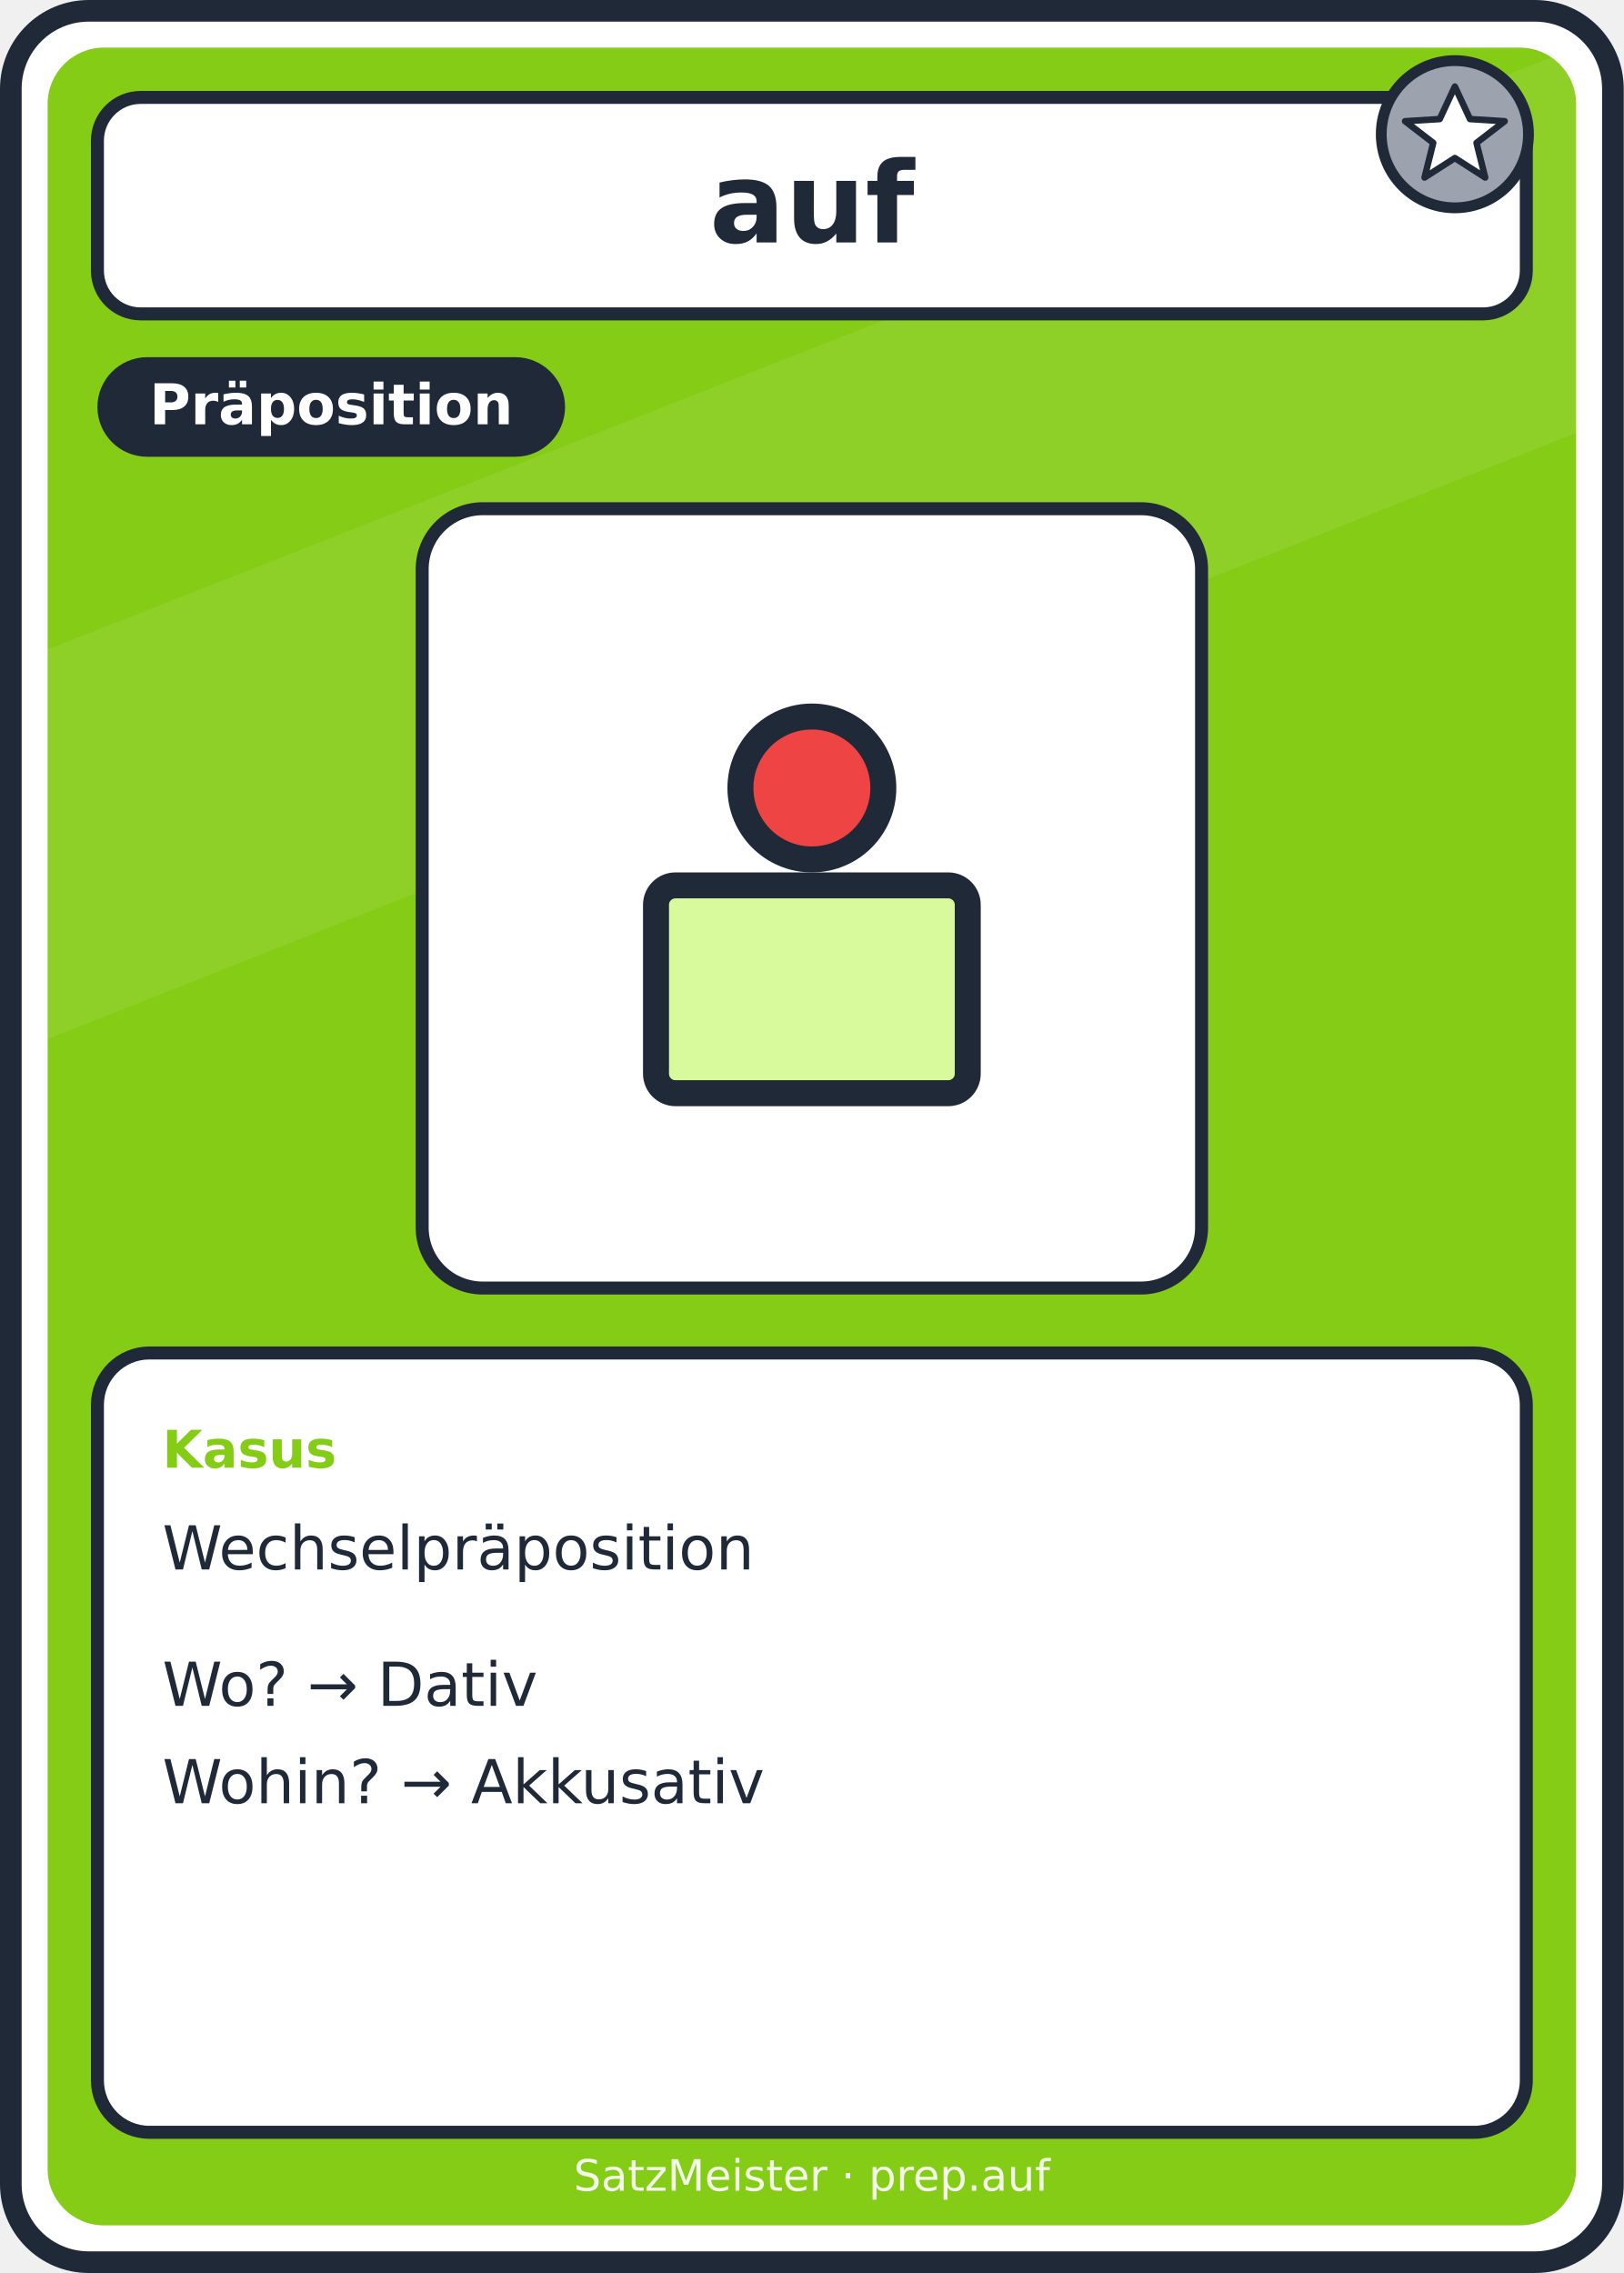
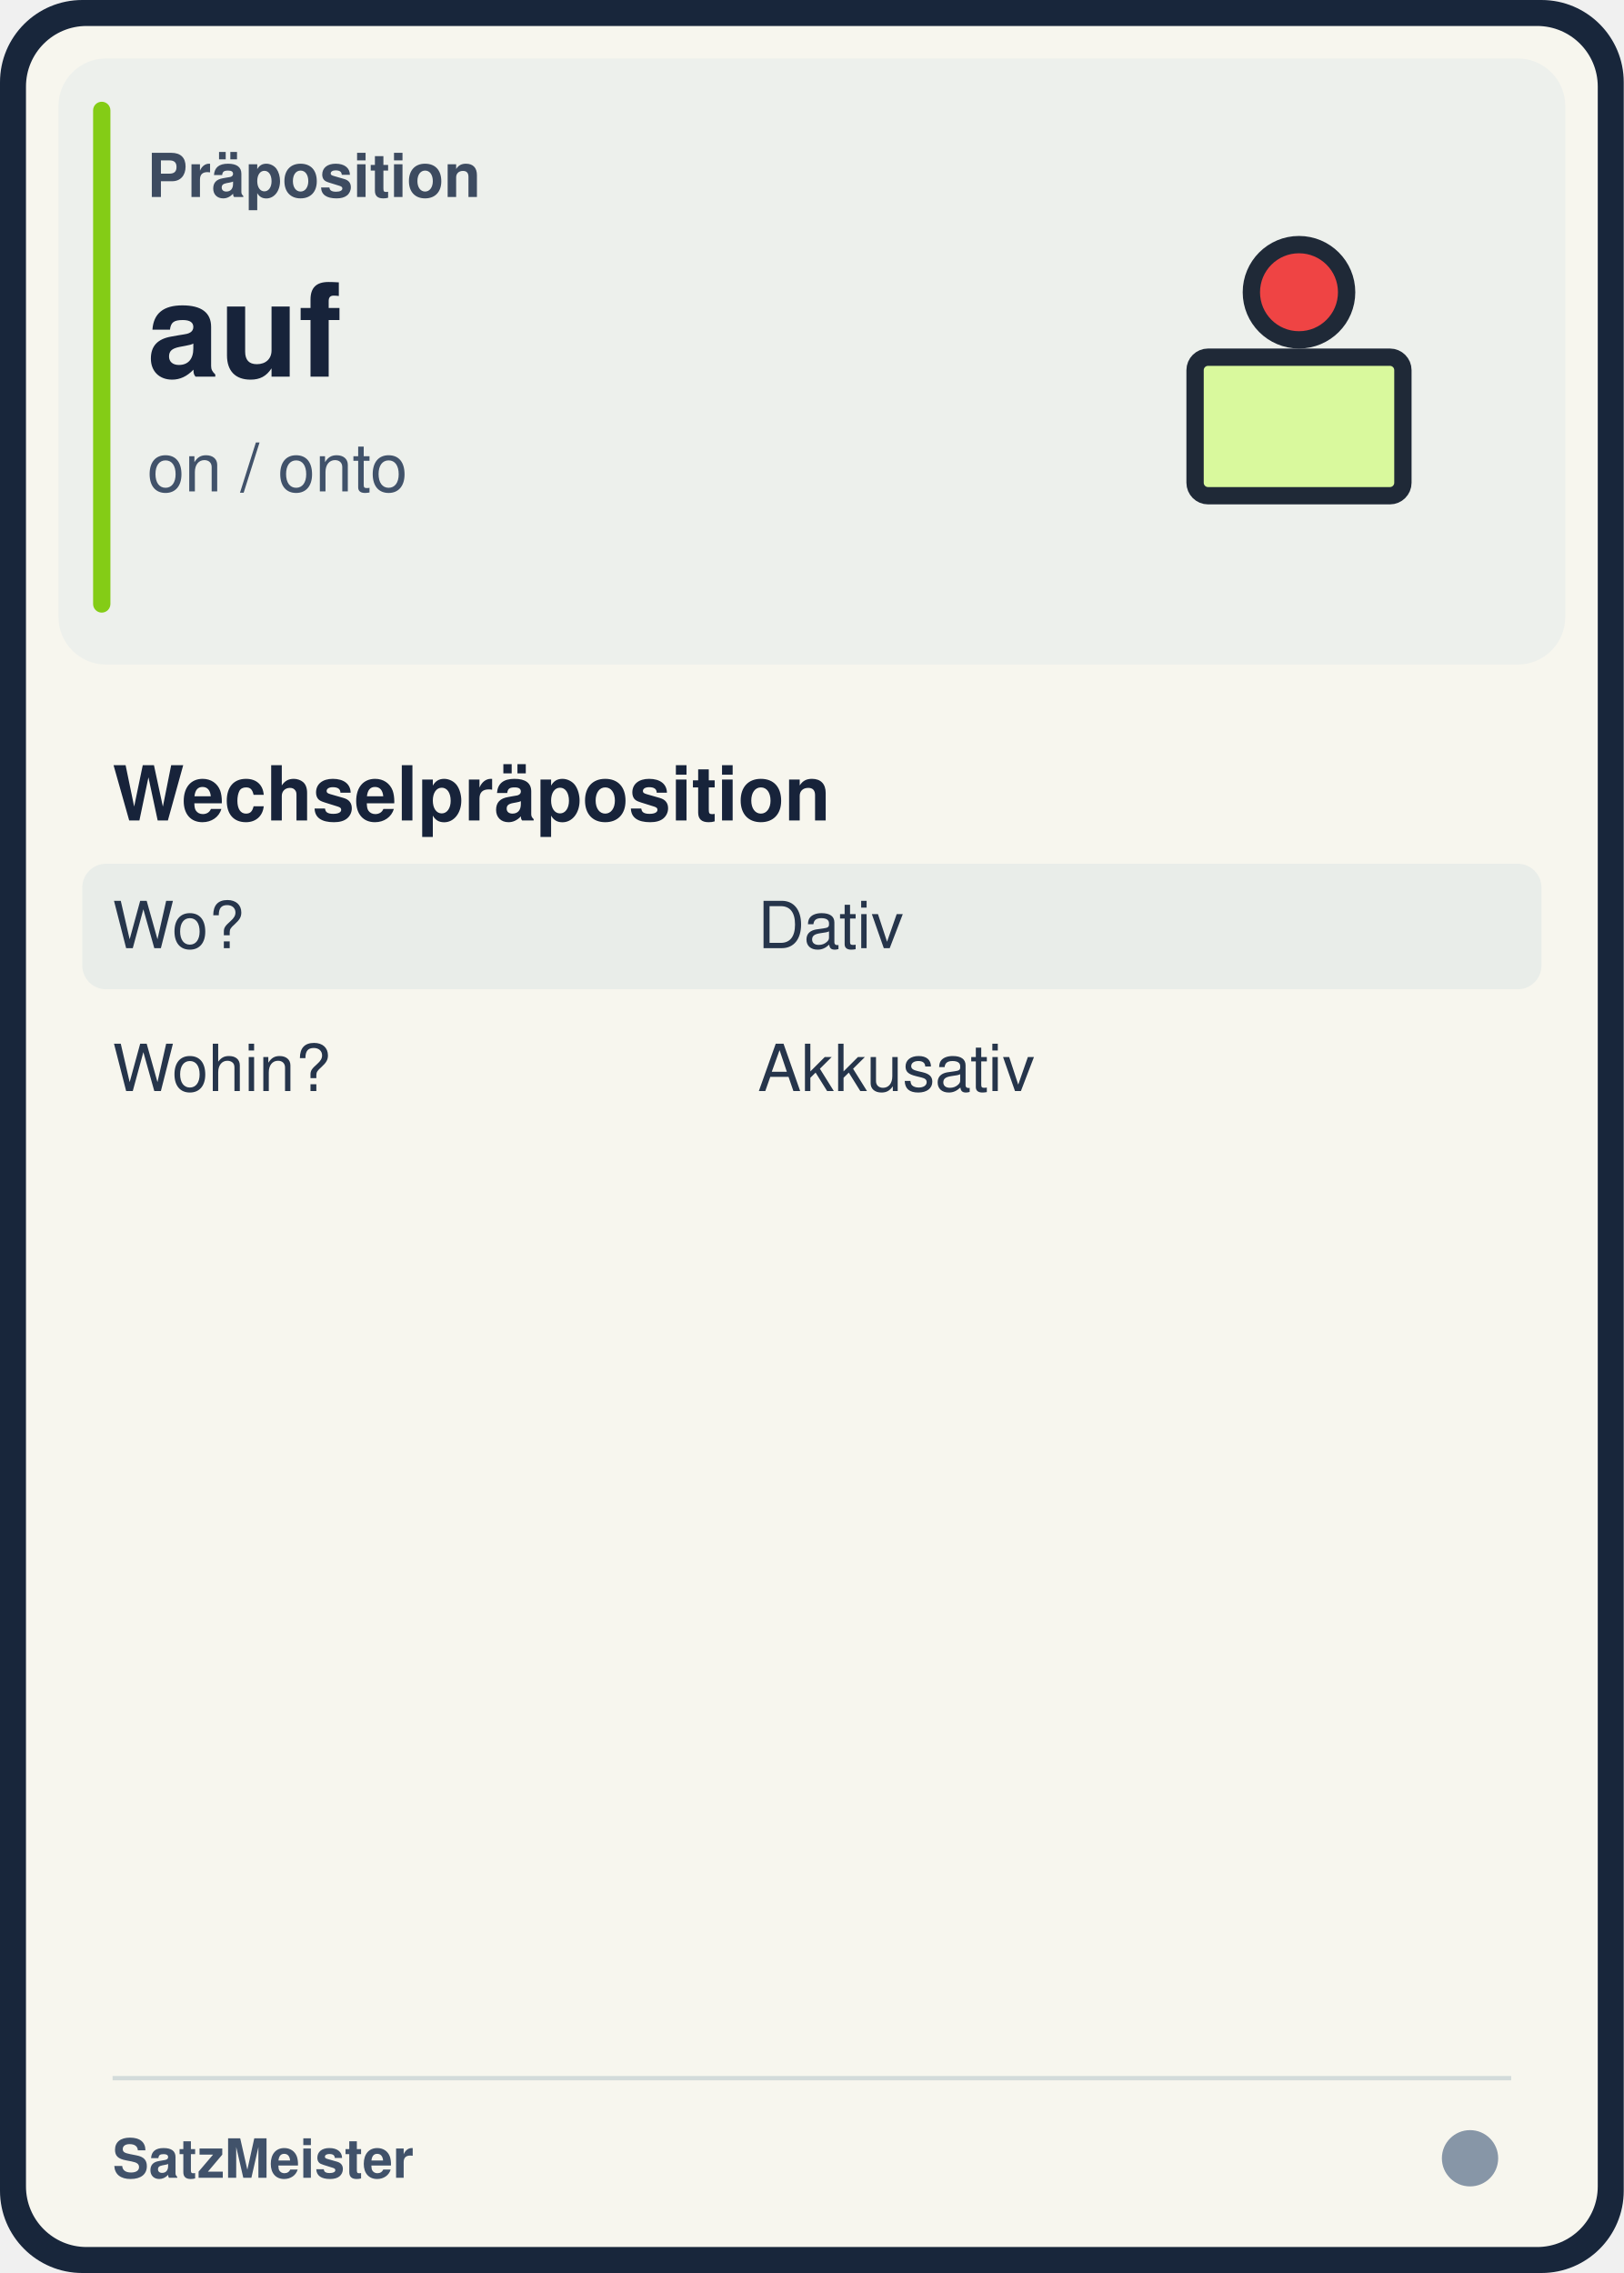
<svg xmlns="http://www.w3.org/2000/svg" viewBox="0 0 750 1050" width="750" height="1050">
-   <g id="card-frame">
-     <rect x="5" y="5" width="740" height="1040" rx="36" ry="36" fill="#ffffff" stroke="#1f2937" stroke-width="10" />
-   </g>
-   <g id="background">
-     <rect x="22" y="22" width="706" height="1006" rx="26" ry="26" fill="#84cc16" />
-     <path d="M22 300 L728 22 L728 200 L22 480 Z" fill="#ffffff" opacity="0.08" />
-   </g>
-   <g id="name-banner">
-     <rect x="45" y="45" width="660" height="100" rx="20" ry="20" fill="#ffffff" stroke="#1f2937" stroke-width="6" />
-     <text x="375" y="112" text-anchor="middle" font-family="DejaVu Sans, Helvetica, Arial, sans-serif" font-size="52" font-weight="bold" fill="#1f2937">auf</text>
-   </g>
-   <g id="rarity-star">
-     <circle cx="672" cy="62" r="34" fill="#9ca3af" stroke="#1f2937" stroke-width="5" />
-     <path d="M672 40 L679 55 L695 56 L682 66 L686 82 L672 73 L658 82 L662 66 L649 56 L665 55 Z" fill="#ffffff" stroke="#1f2937" stroke-width="3" stroke-linejoin="round" />
-   </g>
-   <g id="type-badge">
-     <rect x="45" y="165" width="216" height="46" rx="23" ry="23" fill="#1f2937" />
-     <text x="153" y="196" text-anchor="middle" font-family="DejaVu Sans, Helvetica, Arial, sans-serif" font-size="26" font-weight="bold" fill="#ffffff">Präposition</text>
-   </g>
-   <g id="icon-area">
-     <rect x="195" y="235" width="360" height="360" rx="28" ry="28" fill="#ffffff" stroke="#1f2937" stroke-width="6" />
-     <g id="icon" transform="translate(225 265) scale(1.5)" fill="none" stroke="#1f2937" stroke-width="8" stroke-linecap="round" stroke-linejoin="round">
+   <rect id="card-frame" width="750" height="1050" rx="38" fill="#18263b" />
+   <rect x="12" y="12" width="726" height="1026" rx="28" fill="#f7f6ee" />
+   <g id="card-heading" font-family="Helvetica, Arial, sans-serif">
+     <rect x="27" y="27" width="696" height="280" rx="22" fill="#edf0ec" />
+     <rect x="43" y="47" width="8" height="236" rx="4" fill="#84cc16" />
+     <text x="68" y="91" font-size="28" font-weight="bold" fill="#3d4b60">Präposition</text>
+     <text x="68" y="174" font-size="60" font-weight="bold" fill="#17233a">auf</text>
+     <text x="68" y="227" font-size="31" fill="#41526a">on / onto</text>
+     <g id="icon" transform="translate(500 69)" fill="none" stroke="#1f2937" stroke-width="8" stroke-linecap="round" stroke-linejoin="round">
      <rect x="52" y="96" width="96" height="64" rx="6" fill="#d9f99d" />
      <circle cx="100" cy="66" r="22" fill="#ef4444" />
    </g>
  </g>
-   <g id="text-area">
-     <rect x="45" y="625" width="660" height="360" rx="24" ry="24" fill="#ffffff" stroke="#1f2937" stroke-width="6" />
-     <text x="75" y="678" font-family="DejaVu Sans, Helvetica, Arial, sans-serif" font-size="24" font-weight="bold" fill="#84cc16">Kasus</text>
-     <text x="75" y="725" font-family="DejaVu Sans, Helvetica, Arial, sans-serif" font-size="28" fill="#1f2937">Wechselpräposition</text>
-     <text x="75" y="788" font-family="DejaVu Sans, Helvetica, Arial, sans-serif" font-size="28" fill="#1f2937">Wo?    → Dativ</text>
-     <text x="75" y="833" font-family="DejaVu Sans, Helvetica, Arial, sans-serif" font-size="28" fill="#1f2937">Wohin? → Akkusativ</text>
+   <g id="grammar" font-family="Helvetica, Arial, sans-serif">
+     <text x="52" y="379" font-size="35" font-weight="bold" fill="#17233a">Wechselpräposition</text>
+     <rect x="38" y="399" width="674" height="58" rx="11" fill="#e9ede9" />
+     <text x="52" y="438" font-size="30" font-weight="normal" fill="#26354b">Wo?</text>
+     <text x="350" y="438" font-size="30" font-weight="normal" fill="#26354b">Dativ</text>
+     <text x="52" y="504" font-size="30" font-weight="normal" fill="#26354b">Wohin?</text>
+     <text x="350" y="504" font-size="30" font-weight="normal" fill="#26354b">Akkusativ</text>
  </g>
-   <g id="footer-strip">
-     <text x="375" y="1012" text-anchor="middle" font-family="DejaVu Sans, Helvetica, Arial, sans-serif" font-size="20" fill="#ffffff" opacity="0.9">SatzMeister · prep.auf</text>
+   <path d="M52 960H698" stroke="#d3dbda" stroke-width="2" />
+   <g id="footer" font-family="Helvetica, Arial, sans-serif" font-size="25" fill="#41526a">
+     <text x="52" y="1006" font-weight="bold">SatzMeister</text>
+     <circle cx="679" cy="997" r="13" fill="#8796a7" />
  </g>
</svg>
